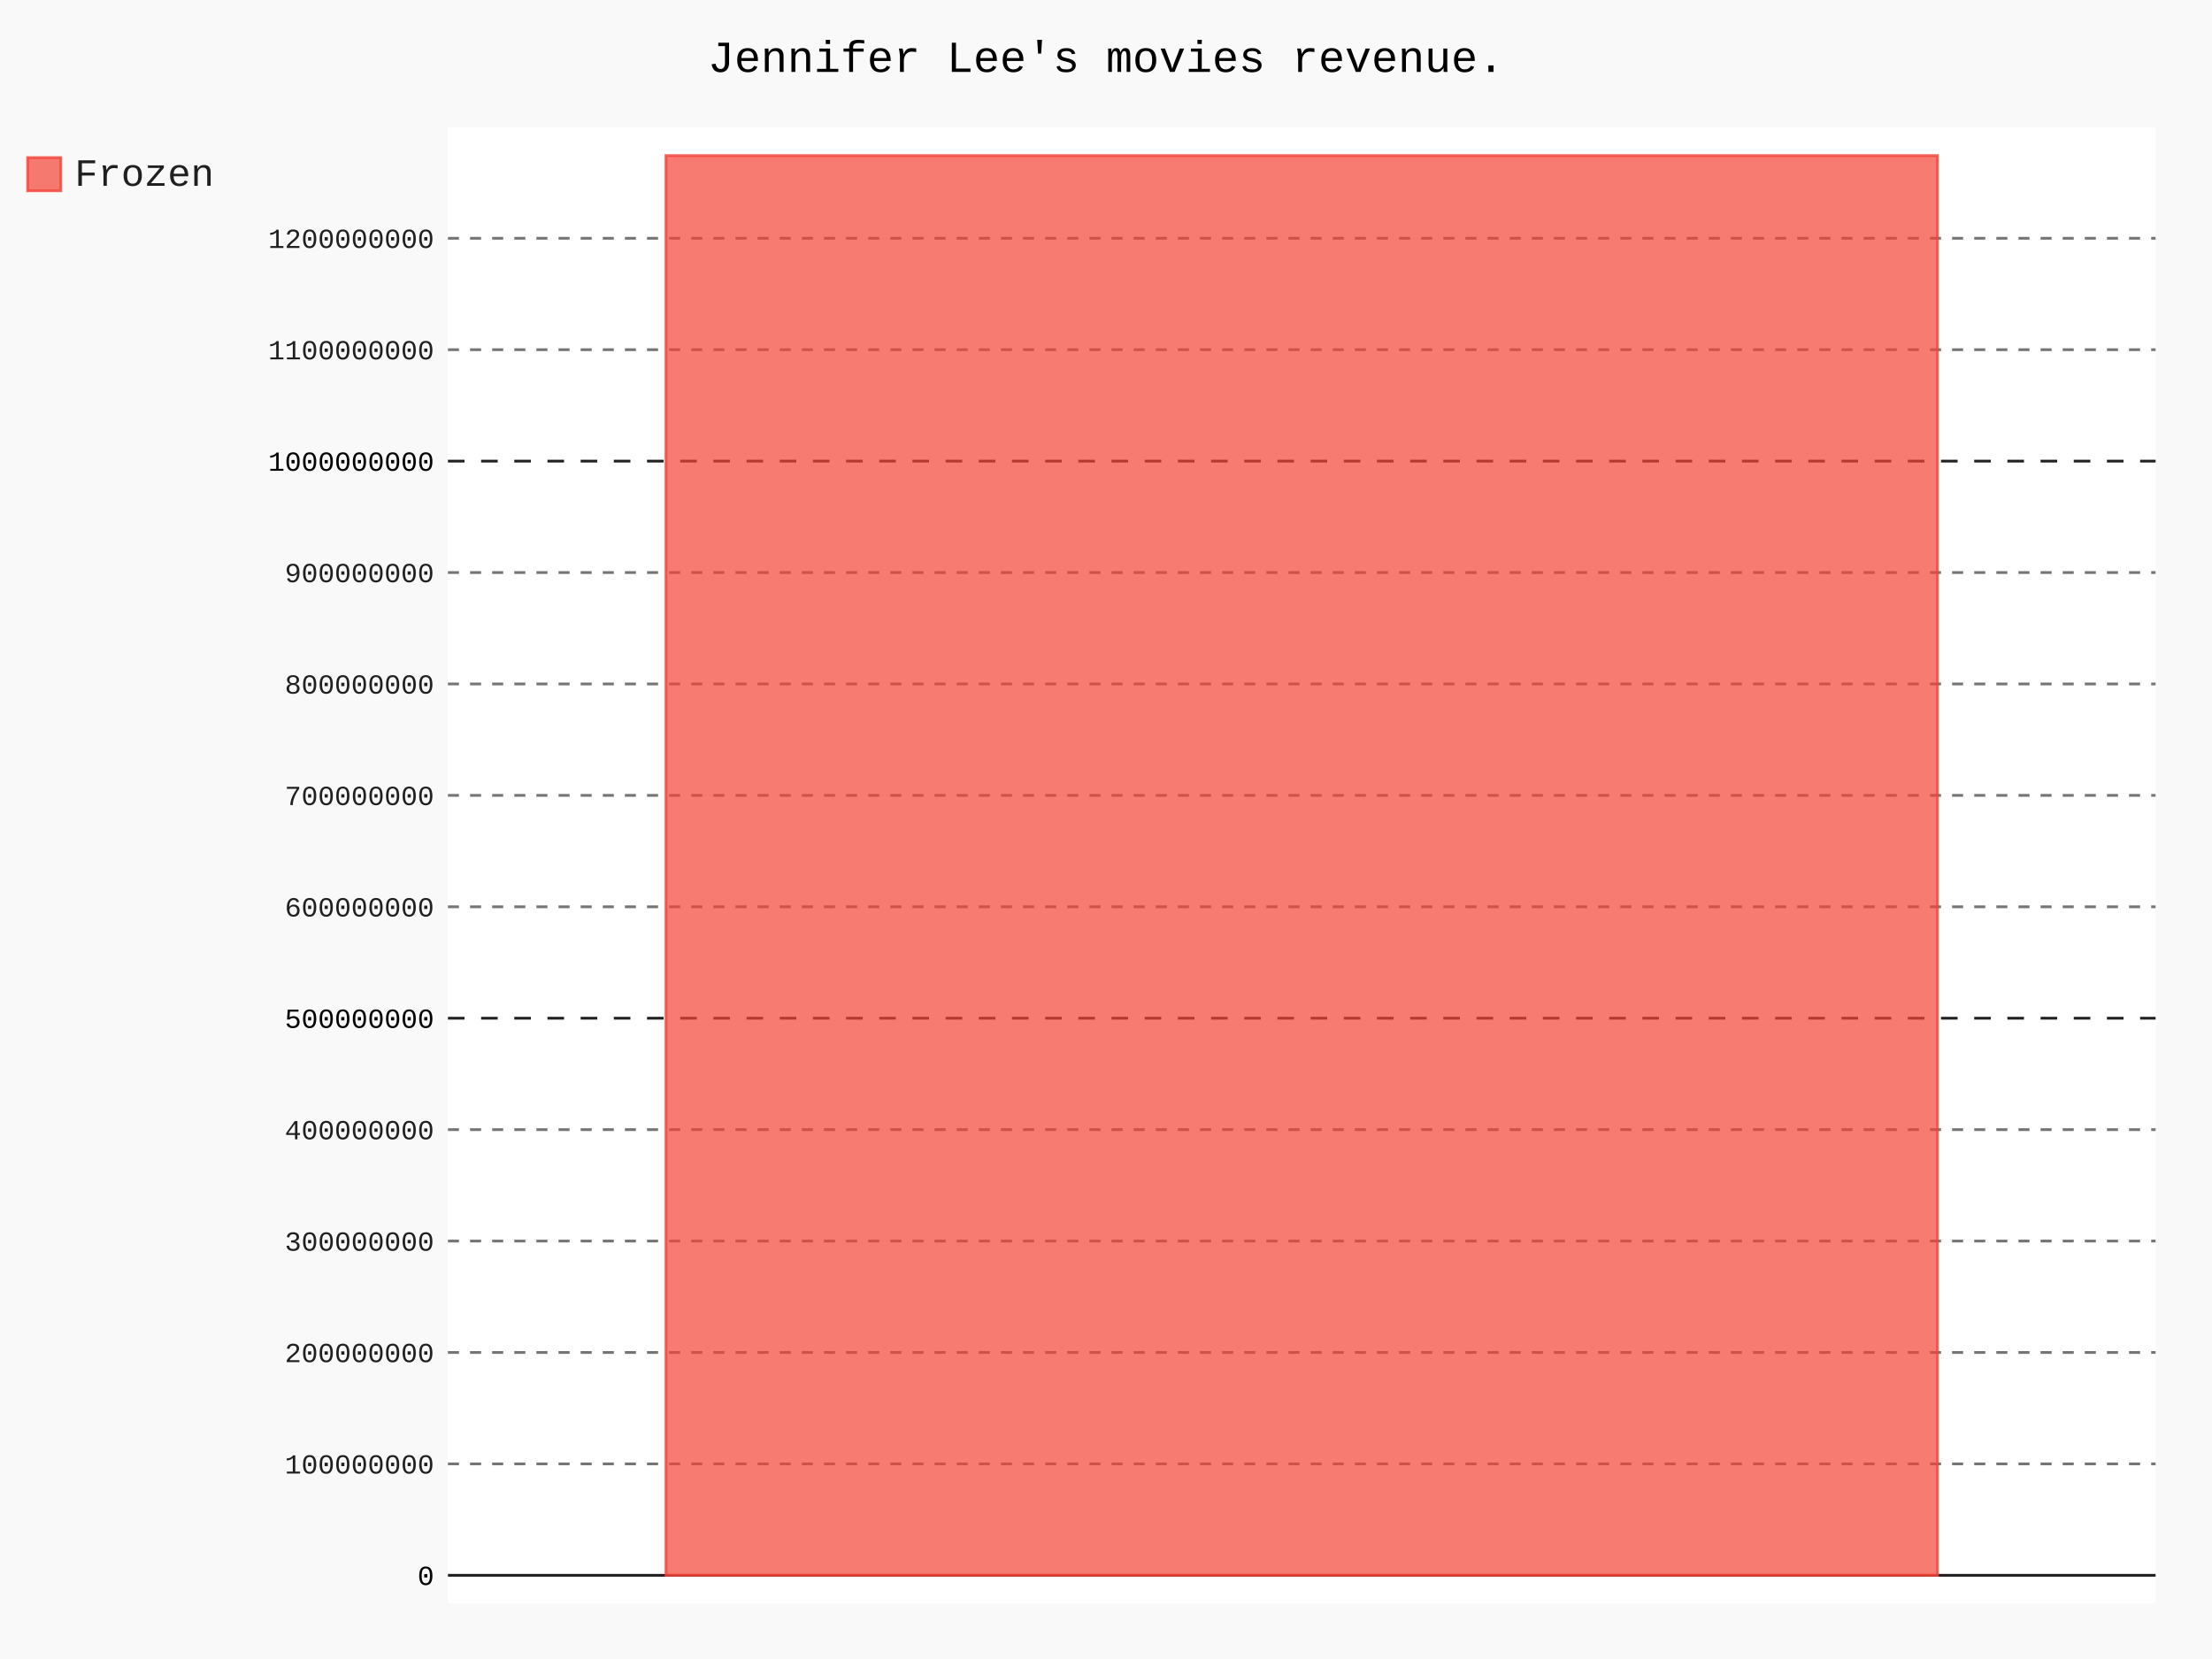
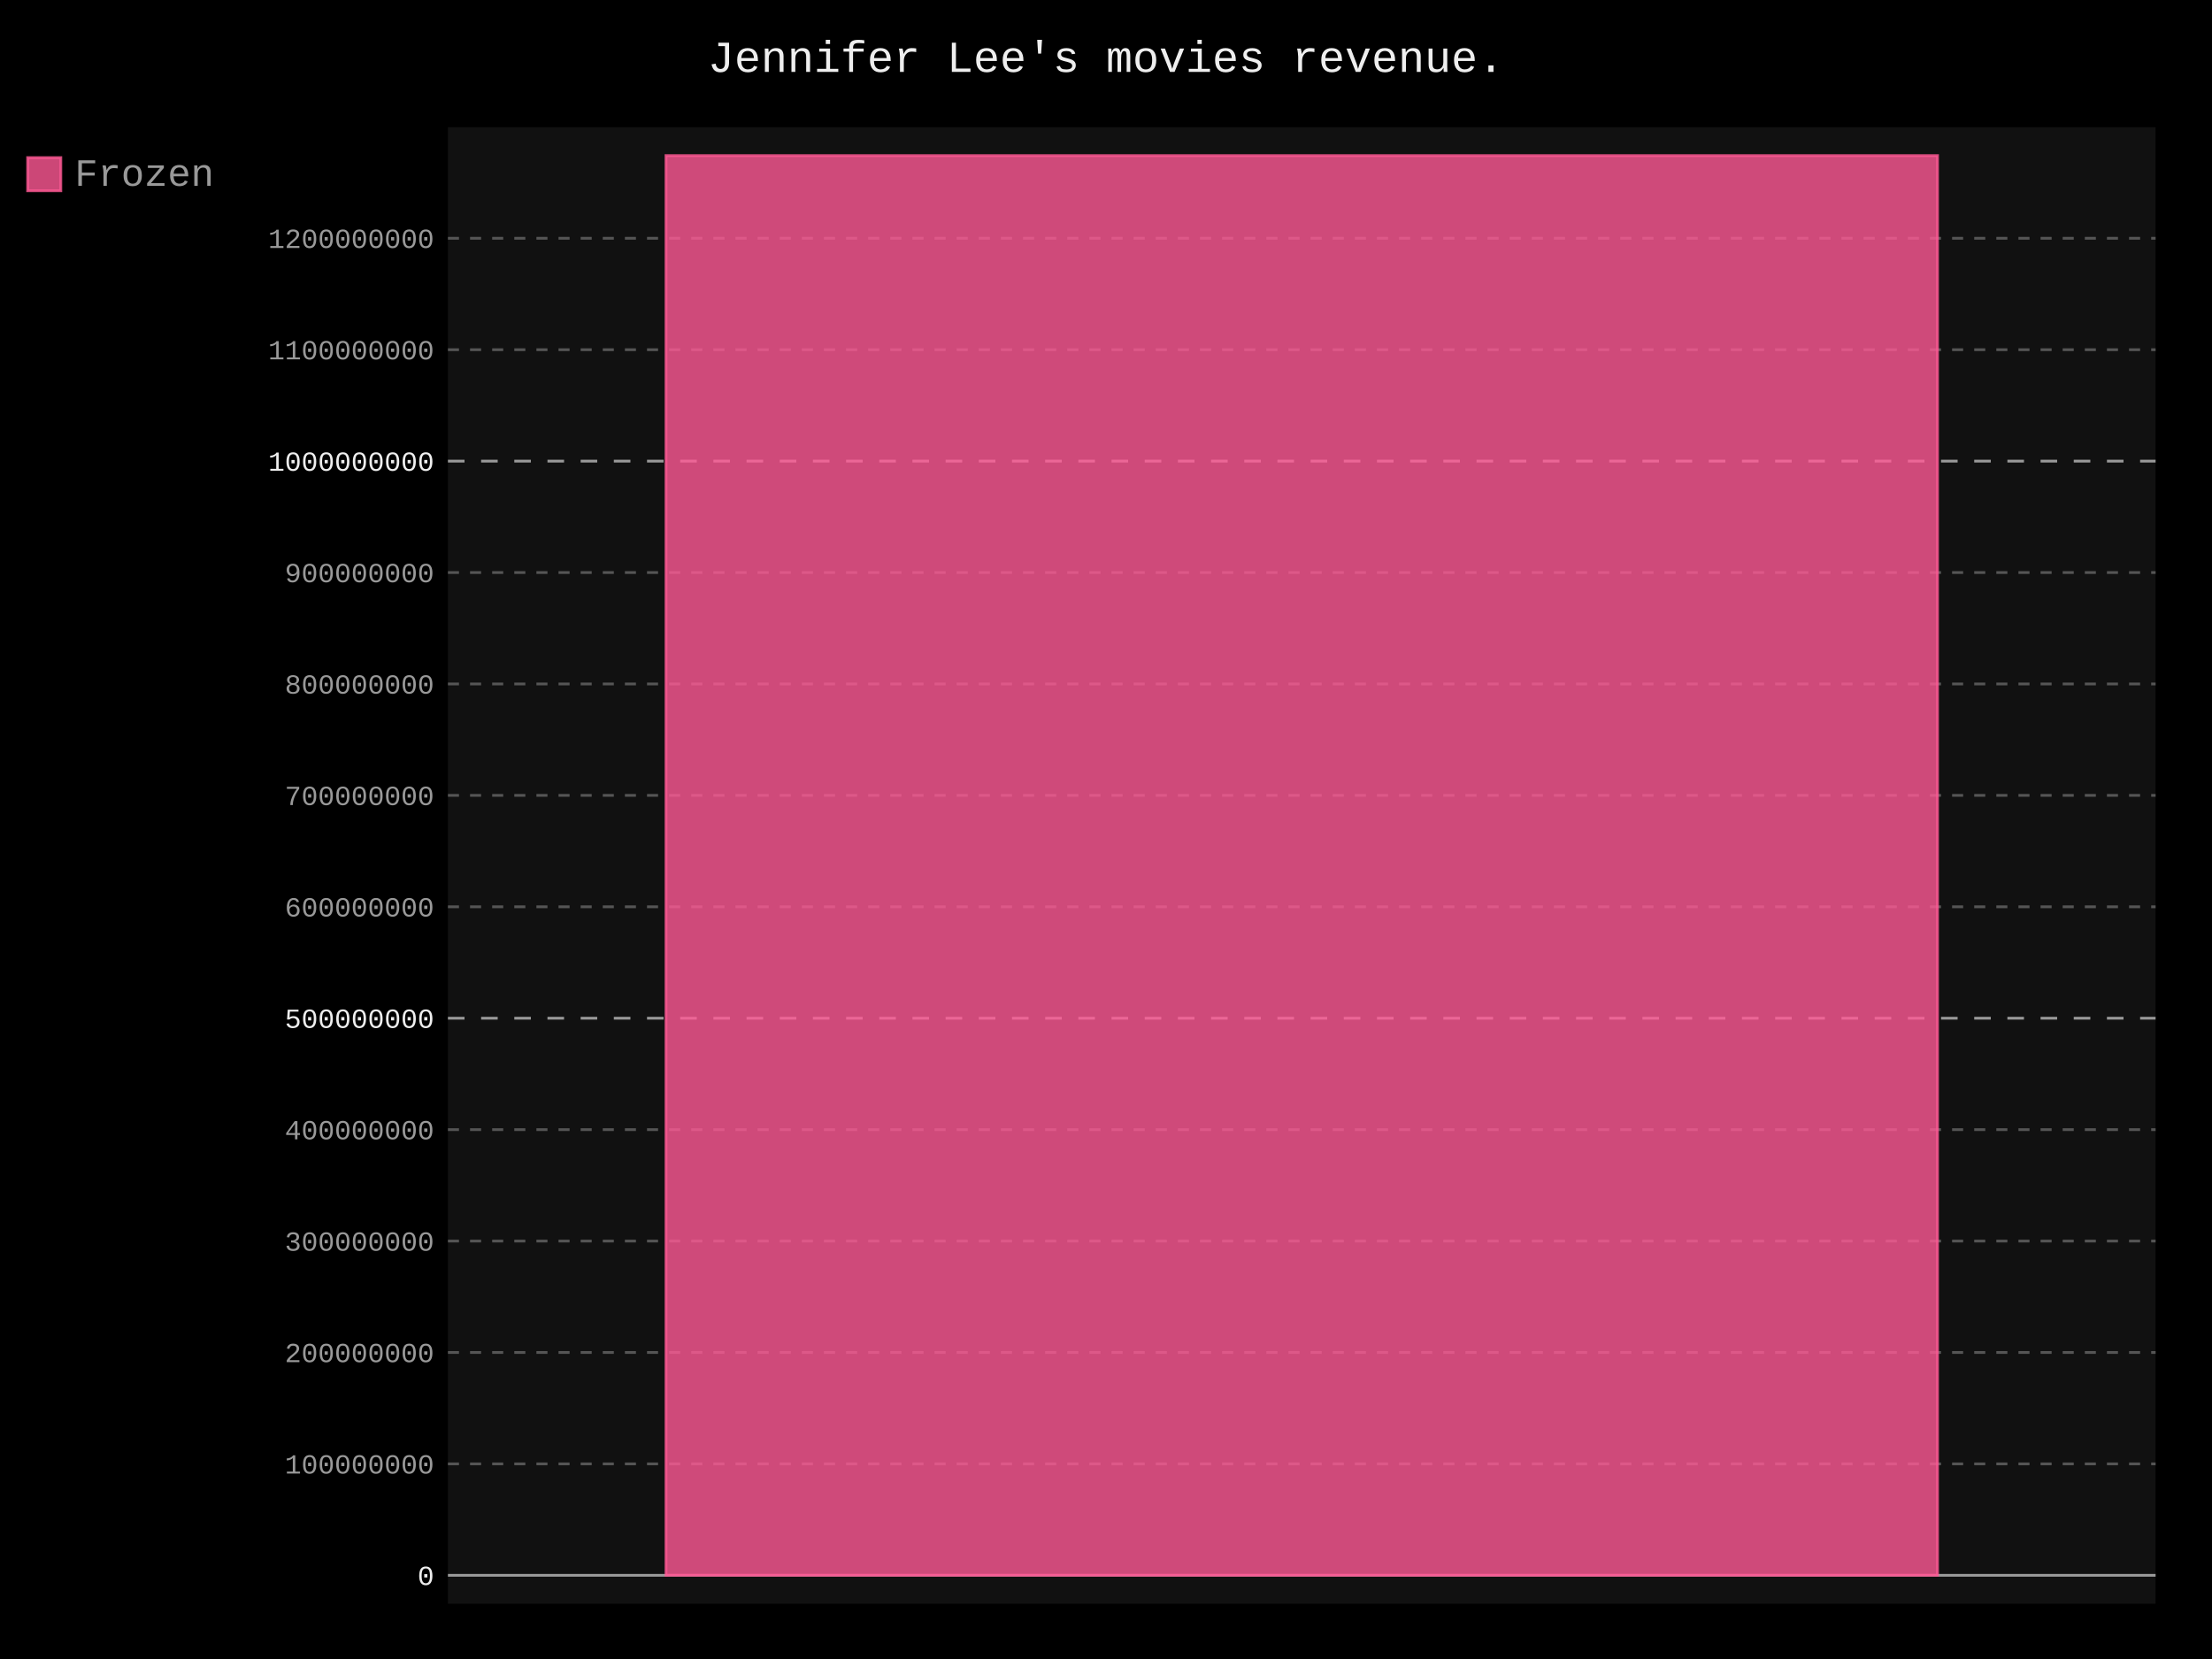
- <svg xmlns="http://www.w3.org/2000/svg" id="chart-eb47a5d8-0592-45ec-97fe-8bac4b61b6bd" class="pygal-chart" viewBox="0 0 800 600">
+ <svg xmlns="http://www.w3.org/2000/svg" id="chart-c1c2164b-fbce-44cb-884e-df9f43360257" class="pygal-chart" viewBox="0 0 800 600">
  <defs>
-     <style type="text/css">#chart-eb47a5d8-0592-45ec-97fe-8bac4b61b6bd{-webkit-user-select:none;-webkit-font-smoothing:antialiased;font-family:Consolas,"Liberation Mono",Menlo,Courier,monospace}#chart-eb47a5d8-0592-45ec-97fe-8bac4b61b6bd .title{font-family:Consolas,"Liberation Mono",Menlo,Courier,monospace;font-size:16px}#chart-eb47a5d8-0592-45ec-97fe-8bac4b61b6bd .legends .legend text{font-family:Consolas,"Liberation Mono",Menlo,Courier,monospace;font-size:14px}#chart-eb47a5d8-0592-45ec-97fe-8bac4b61b6bd .axis text{font-family:Consolas,"Liberation Mono",Menlo,Courier,monospace;font-size:10px}#chart-eb47a5d8-0592-45ec-97fe-8bac4b61b6bd .axis text.major{font-family:Consolas,"Liberation Mono",Menlo,Courier,monospace;font-size:10px}#chart-eb47a5d8-0592-45ec-97fe-8bac4b61b6bd .text-overlay text.value{font-family:Consolas,"Liberation Mono",Menlo,Courier,monospace;font-size:16px}#chart-eb47a5d8-0592-45ec-97fe-8bac4b61b6bd .text-overlay text.label{font-family:Consolas,"Liberation Mono",Menlo,Courier,monospace;font-size:10px}#chart-eb47a5d8-0592-45ec-97fe-8bac4b61b6bd .tooltip{font-family:Consolas,"Liberation Mono",Menlo,Courier,monospace;font-size:14px}#chart-eb47a5d8-0592-45ec-97fe-8bac4b61b6bd text.no_data{font-family:Consolas,"Liberation Mono",Menlo,Courier,monospace;font-size:64px}
- #chart-eb47a5d8-0592-45ec-97fe-8bac4b61b6bd{background-color:rgba(249,249,249,1)}#chart-eb47a5d8-0592-45ec-97fe-8bac4b61b6bd path,#chart-eb47a5d8-0592-45ec-97fe-8bac4b61b6bd line,#chart-eb47a5d8-0592-45ec-97fe-8bac4b61b6bd rect,#chart-eb47a5d8-0592-45ec-97fe-8bac4b61b6bd circle{-webkit-transition:150ms;-moz-transition:150ms;transition:150ms}#chart-eb47a5d8-0592-45ec-97fe-8bac4b61b6bd .graph &gt; .background{fill:rgba(249,249,249,1)}#chart-eb47a5d8-0592-45ec-97fe-8bac4b61b6bd .plot &gt; .background{fill:rgba(255,255,255,1)}#chart-eb47a5d8-0592-45ec-97fe-8bac4b61b6bd .graph{fill:rgba(0,0,0,.87)}#chart-eb47a5d8-0592-45ec-97fe-8bac4b61b6bd text.no_data{fill:rgba(0,0,0,1)}#chart-eb47a5d8-0592-45ec-97fe-8bac4b61b6bd .title{fill:rgba(0,0,0,1)}#chart-eb47a5d8-0592-45ec-97fe-8bac4b61b6bd .legends .legend text{fill:rgba(0,0,0,.87)}#chart-eb47a5d8-0592-45ec-97fe-8bac4b61b6bd .legends .legend:hover text{fill:rgba(0,0,0,1)}#chart-eb47a5d8-0592-45ec-97fe-8bac4b61b6bd .axis .line{stroke:rgba(0,0,0,1)}#chart-eb47a5d8-0592-45ec-97fe-8bac4b61b6bd .axis .guide.line{stroke:rgba(0,0,0,.54)}#chart-eb47a5d8-0592-45ec-97fe-8bac4b61b6bd .axis .major.line{stroke:rgba(0,0,0,.87)}#chart-eb47a5d8-0592-45ec-97fe-8bac4b61b6bd .axis text.major{fill:rgba(0,0,0,1)}#chart-eb47a5d8-0592-45ec-97fe-8bac4b61b6bd .axis.y .guides:hover .guide.line,#chart-eb47a5d8-0592-45ec-97fe-8bac4b61b6bd .line-graph .axis.x .guides:hover .guide.line,#chart-eb47a5d8-0592-45ec-97fe-8bac4b61b6bd .stackedline-graph .axis.x .guides:hover .guide.line,#chart-eb47a5d8-0592-45ec-97fe-8bac4b61b6bd .xy-graph .axis.x .guides:hover .guide.line{stroke:rgba(0,0,0,1)}#chart-eb47a5d8-0592-45ec-97fe-8bac4b61b6bd .axis .guides:hover text{fill:rgba(0,0,0,1)}#chart-eb47a5d8-0592-45ec-97fe-8bac4b61b6bd .reactive{fill-opacity:.7;stroke-opacity:.8}#chart-eb47a5d8-0592-45ec-97fe-8bac4b61b6bd .ci{stroke:rgba(0,0,0,.87)}#chart-eb47a5d8-0592-45ec-97fe-8bac4b61b6bd .reactive.active,#chart-eb47a5d8-0592-45ec-97fe-8bac4b61b6bd .active .reactive{fill-opacity:.8;stroke-opacity:.9;stroke-width:4}#chart-eb47a5d8-0592-45ec-97fe-8bac4b61b6bd .ci .reactive.active{stroke-width:1.5}#chart-eb47a5d8-0592-45ec-97fe-8bac4b61b6bd .series text{fill:rgba(0,0,0,1)}#chart-eb47a5d8-0592-45ec-97fe-8bac4b61b6bd .tooltip rect{fill:rgba(255,255,255,1);stroke:rgba(0,0,0,1);-webkit-transition:opacity 150ms;-moz-transition:opacity 150ms;transition:opacity 150ms}#chart-eb47a5d8-0592-45ec-97fe-8bac4b61b6bd .tooltip .label{fill:rgba(0,0,0,.87)}#chart-eb47a5d8-0592-45ec-97fe-8bac4b61b6bd .tooltip .label{fill:rgba(0,0,0,.87)}#chart-eb47a5d8-0592-45ec-97fe-8bac4b61b6bd .tooltip .legend{font-size:.8em;fill:rgba(0,0,0,.54)}#chart-eb47a5d8-0592-45ec-97fe-8bac4b61b6bd .tooltip .x_label{font-size:.6em;fill:rgba(0,0,0,1)}#chart-eb47a5d8-0592-45ec-97fe-8bac4b61b6bd .tooltip .xlink{font-size:.5em;text-decoration:underline}#chart-eb47a5d8-0592-45ec-97fe-8bac4b61b6bd .tooltip .value{font-size:1.5em}#chart-eb47a5d8-0592-45ec-97fe-8bac4b61b6bd .bound{font-size:.5em}#chart-eb47a5d8-0592-45ec-97fe-8bac4b61b6bd .max-value{font-size:.75em;fill:rgba(0,0,0,.54)}#chart-eb47a5d8-0592-45ec-97fe-8bac4b61b6bd .map-element{fill:rgba(255,255,255,1);stroke:rgba(0,0,0,.54) !important}#chart-eb47a5d8-0592-45ec-97fe-8bac4b61b6bd .map-element .reactive{fill-opacity:inherit;stroke-opacity:inherit}#chart-eb47a5d8-0592-45ec-97fe-8bac4b61b6bd .color-0,#chart-eb47a5d8-0592-45ec-97fe-8bac4b61b6bd .color-0 a:visited{stroke:#F44336;fill:#F44336}#chart-eb47a5d8-0592-45ec-97fe-8bac4b61b6bd .text-overlay .color-0 text{fill:black}
- #chart-eb47a5d8-0592-45ec-97fe-8bac4b61b6bd text.no_data{text-anchor:middle}#chart-eb47a5d8-0592-45ec-97fe-8bac4b61b6bd .guide.line{fill:none}#chart-eb47a5d8-0592-45ec-97fe-8bac4b61b6bd .centered{text-anchor:middle}#chart-eb47a5d8-0592-45ec-97fe-8bac4b61b6bd .title{text-anchor:middle}#chart-eb47a5d8-0592-45ec-97fe-8bac4b61b6bd .legends .legend text{fill-opacity:1}#chart-eb47a5d8-0592-45ec-97fe-8bac4b61b6bd .axis.x text{text-anchor:middle}#chart-eb47a5d8-0592-45ec-97fe-8bac4b61b6bd .axis.x:not(.web) text[transform]{text-anchor:start}#chart-eb47a5d8-0592-45ec-97fe-8bac4b61b6bd .axis.x:not(.web) text[transform].backwards{text-anchor:end}#chart-eb47a5d8-0592-45ec-97fe-8bac4b61b6bd .axis.y text{text-anchor:end}#chart-eb47a5d8-0592-45ec-97fe-8bac4b61b6bd .axis.y text[transform].backwards{text-anchor:start}#chart-eb47a5d8-0592-45ec-97fe-8bac4b61b6bd .axis.y2 text{text-anchor:start}#chart-eb47a5d8-0592-45ec-97fe-8bac4b61b6bd .axis.y2 text[transform].backwards{text-anchor:end}#chart-eb47a5d8-0592-45ec-97fe-8bac4b61b6bd .axis .guide.line{stroke-dasharray:4,4}#chart-eb47a5d8-0592-45ec-97fe-8bac4b61b6bd .axis .major.guide.line{stroke-dasharray:6,6}#chart-eb47a5d8-0592-45ec-97fe-8bac4b61b6bd .horizontal .axis.y .guide.line,#chart-eb47a5d8-0592-45ec-97fe-8bac4b61b6bd .horizontal .axis.y2 .guide.line,#chart-eb47a5d8-0592-45ec-97fe-8bac4b61b6bd .vertical .axis.x .guide.line{opacity:0}#chart-eb47a5d8-0592-45ec-97fe-8bac4b61b6bd .horizontal .axis.always_show .guide.line,#chart-eb47a5d8-0592-45ec-97fe-8bac4b61b6bd .vertical .axis.always_show .guide.line{opacity:1 !important}#chart-eb47a5d8-0592-45ec-97fe-8bac4b61b6bd .axis.y .guides:hover .guide.line,#chart-eb47a5d8-0592-45ec-97fe-8bac4b61b6bd .axis.y2 .guides:hover .guide.line,#chart-eb47a5d8-0592-45ec-97fe-8bac4b61b6bd .axis.x .guides:hover .guide.line{opacity:1}#chart-eb47a5d8-0592-45ec-97fe-8bac4b61b6bd .axis .guides:hover text{opacity:1}#chart-eb47a5d8-0592-45ec-97fe-8bac4b61b6bd .nofill{fill:none}#chart-eb47a5d8-0592-45ec-97fe-8bac4b61b6bd .subtle-fill{fill-opacity:.2}#chart-eb47a5d8-0592-45ec-97fe-8bac4b61b6bd .dot{stroke-width:1px;fill-opacity:1}#chart-eb47a5d8-0592-45ec-97fe-8bac4b61b6bd .dot.active{stroke-width:5px}#chart-eb47a5d8-0592-45ec-97fe-8bac4b61b6bd .dot.negative{fill:transparent}#chart-eb47a5d8-0592-45ec-97fe-8bac4b61b6bd text,#chart-eb47a5d8-0592-45ec-97fe-8bac4b61b6bd tspan{stroke:none !important}#chart-eb47a5d8-0592-45ec-97fe-8bac4b61b6bd .series text.active{opacity:1}#chart-eb47a5d8-0592-45ec-97fe-8bac4b61b6bd .tooltip rect{fill-opacity:.95;stroke-width:.5}#chart-eb47a5d8-0592-45ec-97fe-8bac4b61b6bd .tooltip text{fill-opacity:1}#chart-eb47a5d8-0592-45ec-97fe-8bac4b61b6bd .showable{visibility:hidden}#chart-eb47a5d8-0592-45ec-97fe-8bac4b61b6bd .showable.shown{visibility:visible}#chart-eb47a5d8-0592-45ec-97fe-8bac4b61b6bd .gauge-background{fill:rgba(229,229,229,1);stroke:none}#chart-eb47a5d8-0592-45ec-97fe-8bac4b61b6bd .bg-lines{stroke:rgba(249,249,249,1);stroke-width:2px}</style>
+     <style type="text/css">#chart-c1c2164b-fbce-44cb-884e-df9f43360257{-webkit-user-select:none;-webkit-font-smoothing:antialiased;font-family:Consolas,"Liberation Mono",Menlo,Courier,monospace}#chart-c1c2164b-fbce-44cb-884e-df9f43360257 .title{font-family:Consolas,"Liberation Mono",Menlo,Courier,monospace;font-size:16px}#chart-c1c2164b-fbce-44cb-884e-df9f43360257 .legends .legend text{font-family:Consolas,"Liberation Mono",Menlo,Courier,monospace;font-size:14px}#chart-c1c2164b-fbce-44cb-884e-df9f43360257 .axis text{font-family:Consolas,"Liberation Mono",Menlo,Courier,monospace;font-size:10px}#chart-c1c2164b-fbce-44cb-884e-df9f43360257 .axis text.major{font-family:Consolas,"Liberation Mono",Menlo,Courier,monospace;font-size:10px}#chart-c1c2164b-fbce-44cb-884e-df9f43360257 .text-overlay text.value{font-family:Consolas,"Liberation Mono",Menlo,Courier,monospace;font-size:16px}#chart-c1c2164b-fbce-44cb-884e-df9f43360257 .text-overlay text.label{font-family:Consolas,"Liberation Mono",Menlo,Courier,monospace;font-size:10px}#chart-c1c2164b-fbce-44cb-884e-df9f43360257 .tooltip{font-family:Consolas,"Liberation Mono",Menlo,Courier,monospace;font-size:14px}#chart-c1c2164b-fbce-44cb-884e-df9f43360257 text.no_data{font-family:Consolas,"Liberation Mono",Menlo,Courier,monospace;font-size:64px}
+ #chart-c1c2164b-fbce-44cb-884e-df9f43360257{background-color:black}#chart-c1c2164b-fbce-44cb-884e-df9f43360257 path,#chart-c1c2164b-fbce-44cb-884e-df9f43360257 line,#chart-c1c2164b-fbce-44cb-884e-df9f43360257 rect,#chart-c1c2164b-fbce-44cb-884e-df9f43360257 circle{-webkit-transition:250ms;-moz-transition:250ms;transition:250ms}#chart-c1c2164b-fbce-44cb-884e-df9f43360257 .graph &gt; .background{fill:black}#chart-c1c2164b-fbce-44cb-884e-df9f43360257 .plot &gt; .background{fill:#111}#chart-c1c2164b-fbce-44cb-884e-df9f43360257 .graph{fill:#999}#chart-c1c2164b-fbce-44cb-884e-df9f43360257 text.no_data{fill:#eee}#chart-c1c2164b-fbce-44cb-884e-df9f43360257 .title{fill:#eee}#chart-c1c2164b-fbce-44cb-884e-df9f43360257 .legends .legend text{fill:#999}#chart-c1c2164b-fbce-44cb-884e-df9f43360257 .legends .legend:hover text{fill:#eee}#chart-c1c2164b-fbce-44cb-884e-df9f43360257 .axis .line{stroke:#eee}#chart-c1c2164b-fbce-44cb-884e-df9f43360257 .axis .guide.line{stroke:#555}#chart-c1c2164b-fbce-44cb-884e-df9f43360257 .axis .major.line{stroke:#999}#chart-c1c2164b-fbce-44cb-884e-df9f43360257 .axis text.major{fill:#eee}#chart-c1c2164b-fbce-44cb-884e-df9f43360257 .axis.y .guides:hover .guide.line,#chart-c1c2164b-fbce-44cb-884e-df9f43360257 .line-graph .axis.x .guides:hover .guide.line,#chart-c1c2164b-fbce-44cb-884e-df9f43360257 .stackedline-graph .axis.x .guides:hover .guide.line,#chart-c1c2164b-fbce-44cb-884e-df9f43360257 .xy-graph .axis.x .guides:hover .guide.line{stroke:#eee}#chart-c1c2164b-fbce-44cb-884e-df9f43360257 .axis .guides:hover text{fill:#eee}#chart-c1c2164b-fbce-44cb-884e-df9f43360257 .reactive{fill-opacity:.8;stroke-opacity:.8}#chart-c1c2164b-fbce-44cb-884e-df9f43360257 .ci{stroke:#999}#chart-c1c2164b-fbce-44cb-884e-df9f43360257 .reactive.active,#chart-c1c2164b-fbce-44cb-884e-df9f43360257 .active .reactive{fill-opacity:.4;stroke-opacity:.9;stroke-width:4}#chart-c1c2164b-fbce-44cb-884e-df9f43360257 .ci .reactive.active{stroke-width:1.5}#chart-c1c2164b-fbce-44cb-884e-df9f43360257 .series text{fill:#eee}#chart-c1c2164b-fbce-44cb-884e-df9f43360257 .tooltip rect{fill:#111;stroke:#eee;-webkit-transition:opacity 250ms;-moz-transition:opacity 250ms;transition:opacity 250ms}#chart-c1c2164b-fbce-44cb-884e-df9f43360257 .tooltip .label{fill:#999}#chart-c1c2164b-fbce-44cb-884e-df9f43360257 .tooltip .label{fill:#999}#chart-c1c2164b-fbce-44cb-884e-df9f43360257 .tooltip .legend{font-size:.8em;fill:#555}#chart-c1c2164b-fbce-44cb-884e-df9f43360257 .tooltip .x_label{font-size:.6em;fill:#eee}#chart-c1c2164b-fbce-44cb-884e-df9f43360257 .tooltip .xlink{font-size:.5em;text-decoration:underline}#chart-c1c2164b-fbce-44cb-884e-df9f43360257 .tooltip .value{font-size:1.5em}#chart-c1c2164b-fbce-44cb-884e-df9f43360257 .bound{font-size:.5em}#chart-c1c2164b-fbce-44cb-884e-df9f43360257 .max-value{font-size:.75em;fill:#555}#chart-c1c2164b-fbce-44cb-884e-df9f43360257 .map-element{fill:#111;stroke:#555 !important}#chart-c1c2164b-fbce-44cb-884e-df9f43360257 .map-element .reactive{fill-opacity:inherit;stroke-opacity:inherit}#chart-c1c2164b-fbce-44cb-884e-df9f43360257 .color-0,#chart-c1c2164b-fbce-44cb-884e-df9f43360257 .color-0 a:visited{stroke:#ff5995;fill:#ff5995}#chart-c1c2164b-fbce-44cb-884e-df9f43360257 .text-overlay .color-0 text{fill:black}
+ #chart-c1c2164b-fbce-44cb-884e-df9f43360257 text.no_data{text-anchor:middle}#chart-c1c2164b-fbce-44cb-884e-df9f43360257 .guide.line{fill:none}#chart-c1c2164b-fbce-44cb-884e-df9f43360257 .centered{text-anchor:middle}#chart-c1c2164b-fbce-44cb-884e-df9f43360257 .title{text-anchor:middle}#chart-c1c2164b-fbce-44cb-884e-df9f43360257 .legends .legend text{fill-opacity:1}#chart-c1c2164b-fbce-44cb-884e-df9f43360257 .axis.x text{text-anchor:middle}#chart-c1c2164b-fbce-44cb-884e-df9f43360257 .axis.x:not(.web) text[transform]{text-anchor:start}#chart-c1c2164b-fbce-44cb-884e-df9f43360257 .axis.x:not(.web) text[transform].backwards{text-anchor:end}#chart-c1c2164b-fbce-44cb-884e-df9f43360257 .axis.y text{text-anchor:end}#chart-c1c2164b-fbce-44cb-884e-df9f43360257 .axis.y text[transform].backwards{text-anchor:start}#chart-c1c2164b-fbce-44cb-884e-df9f43360257 .axis.y2 text{text-anchor:start}#chart-c1c2164b-fbce-44cb-884e-df9f43360257 .axis.y2 text[transform].backwards{text-anchor:end}#chart-c1c2164b-fbce-44cb-884e-df9f43360257 .axis .guide.line{stroke-dasharray:4,4}#chart-c1c2164b-fbce-44cb-884e-df9f43360257 .axis .major.guide.line{stroke-dasharray:6,6}#chart-c1c2164b-fbce-44cb-884e-df9f43360257 .horizontal .axis.y .guide.line,#chart-c1c2164b-fbce-44cb-884e-df9f43360257 .horizontal .axis.y2 .guide.line,#chart-c1c2164b-fbce-44cb-884e-df9f43360257 .vertical .axis.x .guide.line{opacity:0}#chart-c1c2164b-fbce-44cb-884e-df9f43360257 .horizontal .axis.always_show .guide.line,#chart-c1c2164b-fbce-44cb-884e-df9f43360257 .vertical .axis.always_show .guide.line{opacity:1 !important}#chart-c1c2164b-fbce-44cb-884e-df9f43360257 .axis.y .guides:hover .guide.line,#chart-c1c2164b-fbce-44cb-884e-df9f43360257 .axis.y2 .guides:hover .guide.line,#chart-c1c2164b-fbce-44cb-884e-df9f43360257 .axis.x .guides:hover .guide.line{opacity:1}#chart-c1c2164b-fbce-44cb-884e-df9f43360257 .axis .guides:hover text{opacity:1}#chart-c1c2164b-fbce-44cb-884e-df9f43360257 .nofill{fill:none}#chart-c1c2164b-fbce-44cb-884e-df9f43360257 .subtle-fill{fill-opacity:.2}#chart-c1c2164b-fbce-44cb-884e-df9f43360257 .dot{stroke-width:1px;fill-opacity:1}#chart-c1c2164b-fbce-44cb-884e-df9f43360257 .dot.active{stroke-width:5px}#chart-c1c2164b-fbce-44cb-884e-df9f43360257 .dot.negative{fill:transparent}#chart-c1c2164b-fbce-44cb-884e-df9f43360257 text,#chart-c1c2164b-fbce-44cb-884e-df9f43360257 tspan{stroke:none !important}#chart-c1c2164b-fbce-44cb-884e-df9f43360257 .series text.active{opacity:1}#chart-c1c2164b-fbce-44cb-884e-df9f43360257 .tooltip rect{fill-opacity:.95;stroke-width:.5}#chart-c1c2164b-fbce-44cb-884e-df9f43360257 .tooltip text{fill-opacity:1}#chart-c1c2164b-fbce-44cb-884e-df9f43360257 .showable{visibility:hidden}#chart-c1c2164b-fbce-44cb-884e-df9f43360257 .showable.shown{visibility:visible}#chart-c1c2164b-fbce-44cb-884e-df9f43360257 .gauge-background{fill:rgba(229,229,229,1);stroke:none}#chart-c1c2164b-fbce-44cb-884e-df9f43360257 .bg-lines{stroke:black;stroke-width:2px}</style>
  </defs>
  <g class="graph bar-graph vertical">
    <rect class="background" height="600" width="800" x="0" y="0" />
    <g class="plot" transform="translate(162, 46)">
      <rect class="background" height="534" width="617.6" x="0" y="0" />
      <g class="axis y always_show">
        <g class="guides">
          <path class="axis major line" d="M0 523.731 h617.6" />
          <text class="major" x="-5" y="527.231">0</text>
        </g>
        <g class="guides">
          <path class="guide line" d="M0 483.435 h617.6" />
          <text class="" x="-5" y="486.935">100000000</text>
        </g>
        <g class="guides">
          <path class="guide line" d="M0 443.138 h617.6" />
          <text class="" x="-5" y="446.638">200000000</text>
        </g>
        <g class="guides">
          <path class="guide line" d="M0 402.842 h617.6" />
          <text class="" x="-5" y="406.342">300000000</text>
        </g>
        <g class="guides">
          <path class="guide line" d="M0 362.546 h617.6" />
          <text class="" x="-5" y="366.046">400000000</text>
        </g>
        <g class="guides">
          <path class="major guide line" d="M0 322.25 h617.6" />
          <text class="major" x="-5" y="325.75">500000000</text>
        </g>
        <g class="guides">
          <path class="guide line" d="M0 281.954 h617.6" />
          <text class="" x="-5" y="285.454">600000000</text>
        </g>
        <g class="guides">
          <path class="guide line" d="M0 241.658 h617.6" />
          <text class="" x="-5" y="245.158">700000000</text>
        </g>
        <g class="guides">
          <path class="guide line" d="M0 201.361 h617.6" />
          <text class="" x="-5" y="204.861">800000000</text>
        </g>
        <g class="guides">
          <path class="guide line" d="M0 161.065 h617.6" />
          <text class="" x="-5" y="164.565">900000000</text>
        </g>
        <g class="guides">
          <path class="major guide line" d="M0 120.769 h617.6" />
          <text class="major" x="-5" y="124.269">1000000000</text>
        </g>
        <g class="guides">
          <path class="guide line" d="M0 80.473 h617.6" />
          <text class="" x="-5" y="83.973">1100000000</text>
        </g>
        <g class="guides">
          <path class="guide line" d="M0 40.177 h617.6" />
          <text class="" x="-5" y="43.677">1200000000</text>
        </g>
      </g>
      <g class="series serie-0 color-0">
        <g class="bars">
          <g class="bar">
            <rect class="rect reactive tooltip-trigger" height="513.462" rx="0" ry="0" width="459.874" x="78.863" y="10.269" />
          </g>
        </g>
      </g>
    </g>
    <g class="titles">
      <text class="title plot_title" x="400.0" y="26">Jennifer Lee's movies revenue.</text>
    </g>
    <g class="plot overlay" transform="translate(162, 46)">
      <g class="series serie-0 color-0" />
    </g>
    <g class="plot text-overlay" transform="translate(162, 46)">
      <g class="series serie-0 color-0" />
    </g>
    <g class="plot tooltip-overlay" transform="translate(162, 46)">
      <g class="tooltip" style="opacity: 0" transform="translate(0 0)">
        <rect class="tooltip-box" height="0" rx="0" ry="0" width="0" />
        <g class="text" />
      </g>
    </g>
    <g class="legends" transform="translate(10, 56)">
      <g class="legend reactive activate-serie" id="activate-serie-0">
        <rect class="color-0 reactive" height="12" width="12" x="0.0" y="1.0" />
        <text x="17.0" y="11.2">Frozen</text>
      </g>
    </g>
    <g class="legends" transform="translate(790, 56)" />
  </g>
</svg>
